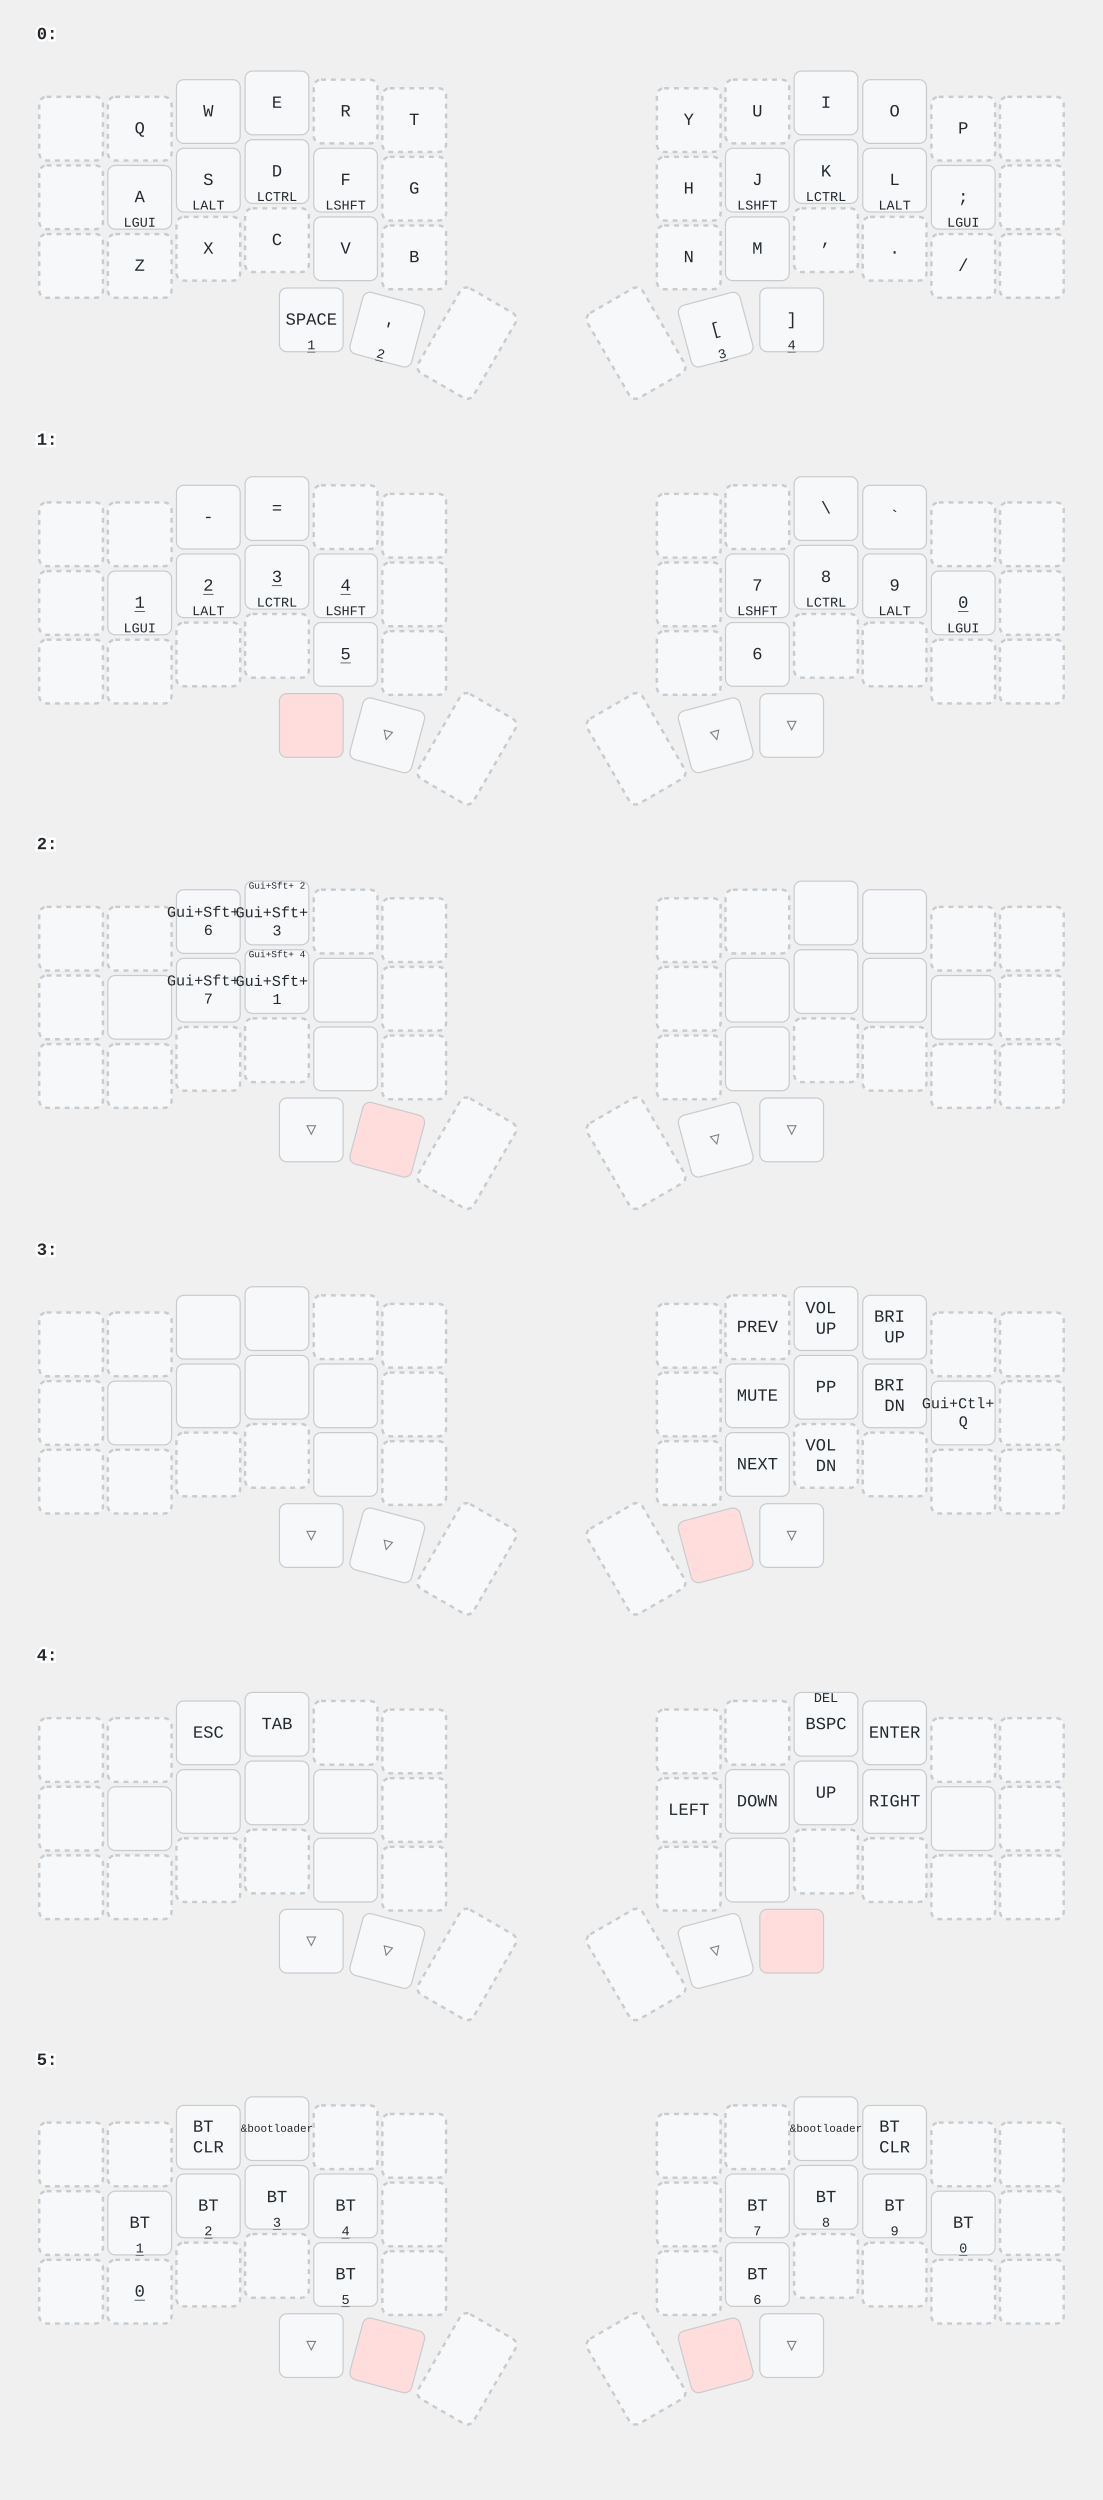
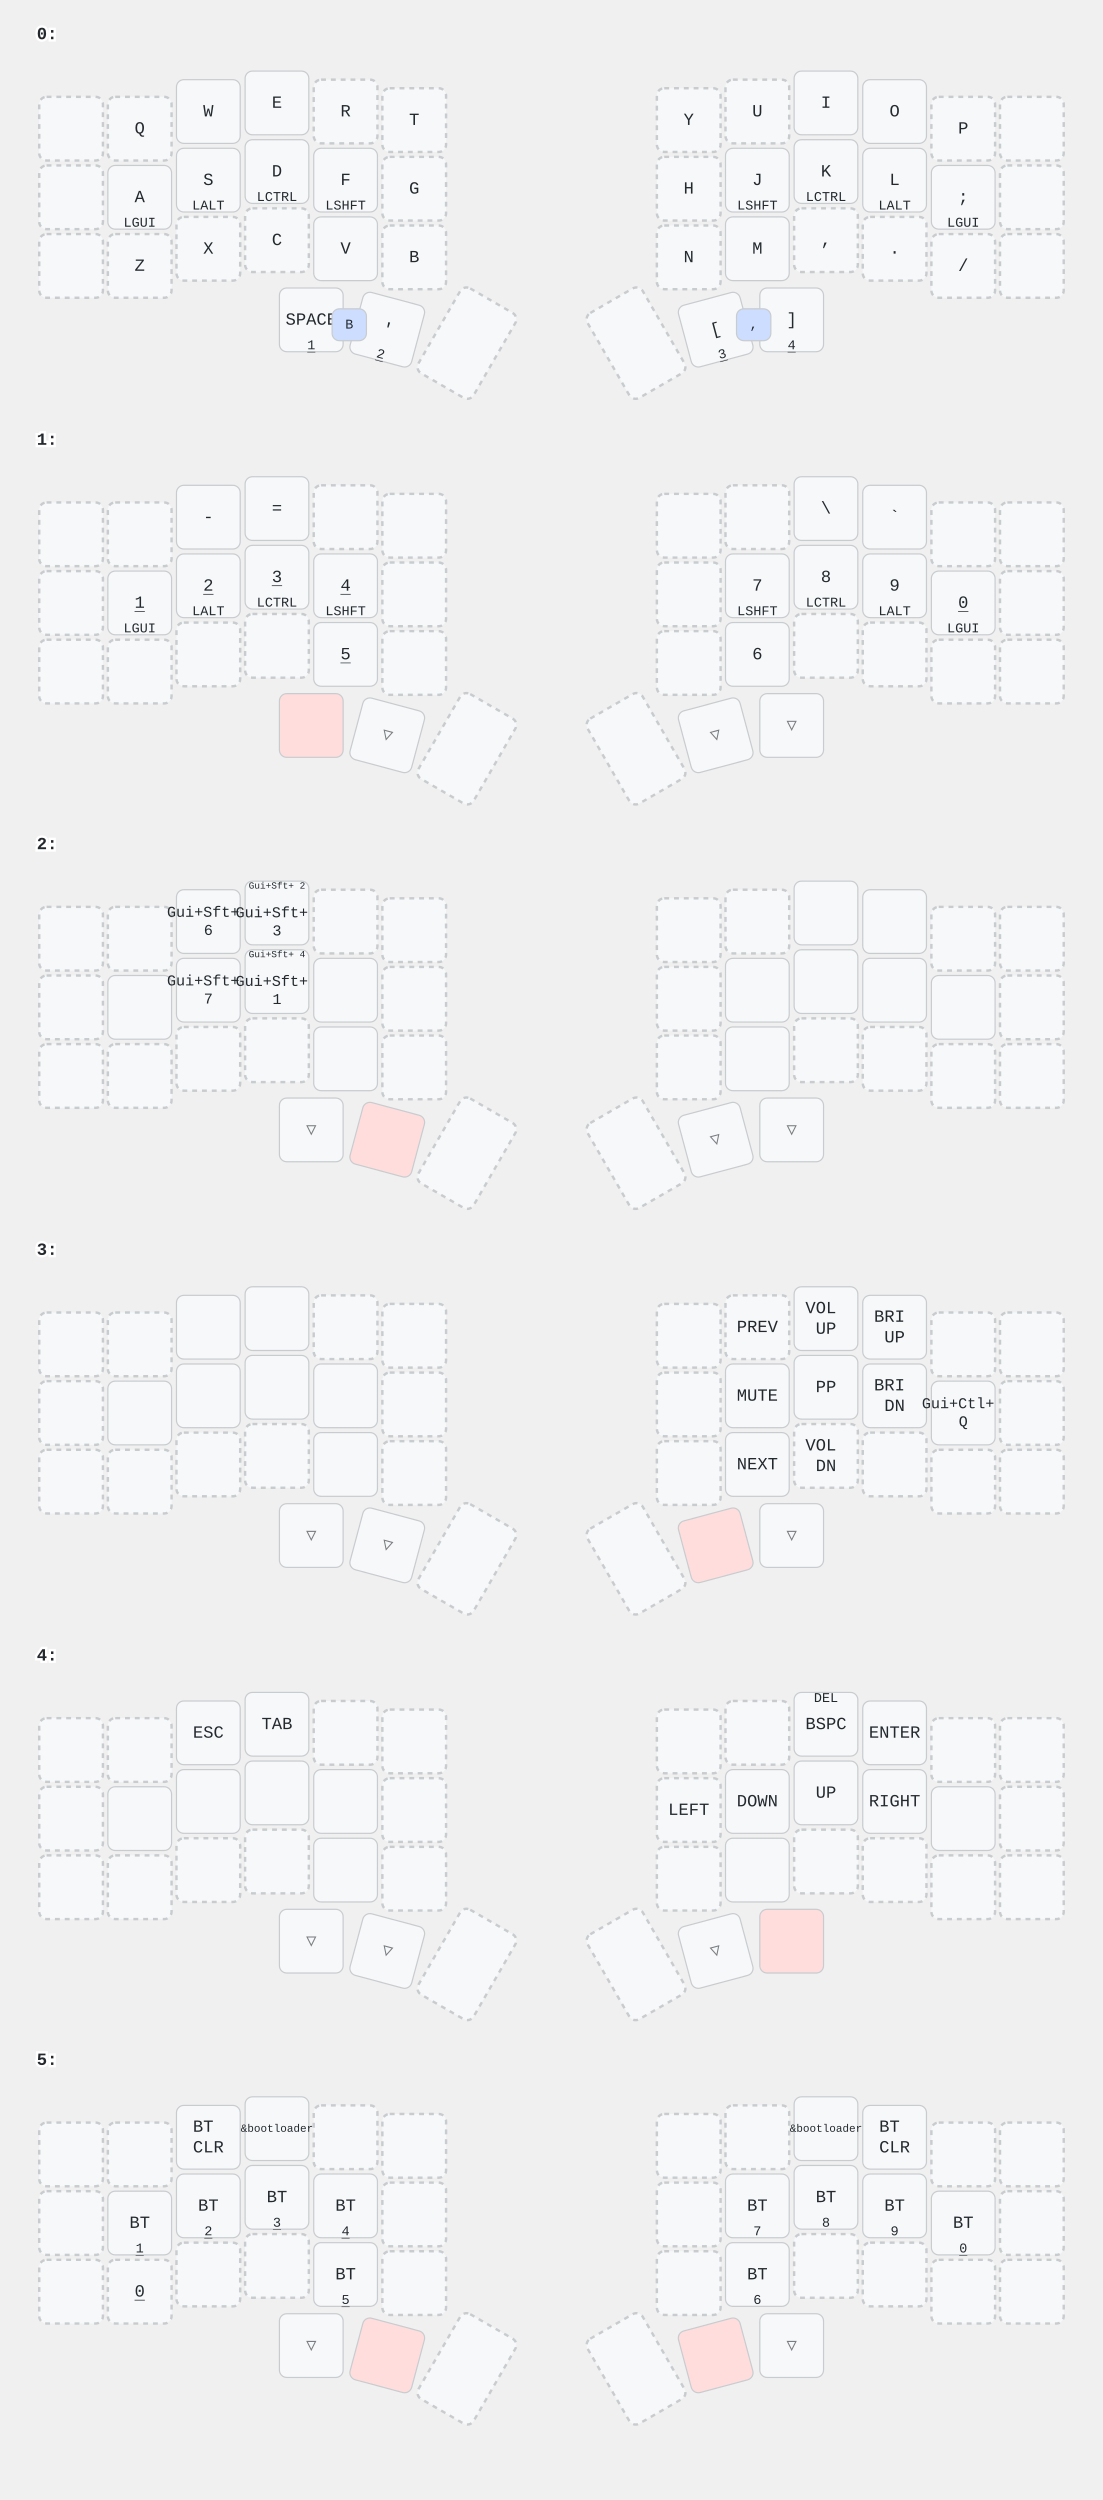
<svg xmlns="http://www.w3.org/2000/svg" width="900" height="2040" viewBox="0 0 900 2040" class="keymap">
  <style>/* inherit to force styles through use tags */
svg path {
    fill: inherit;
}

/* font and background color specifications */
svg.keymap {
    font-family: SFMono-Regular,Consolas,Liberation Mono,Menlo,monospace;
    font-size: 14px;
    font-kerning: normal;
    text-rendering: optimizeLegibility;
    fill: #24292e;
}

/* default key styling */
rect.key {
    fill: #f6f8fa;
}

rect.key, rect.combo {
    stroke: #c9cccf;
    stroke-width: 1;
}

/* default key side styling, only used is draw_key_sides is set */
rect.side {
    filter: brightness(90%);
}

/* color accent for combo boxes */
rect.combo, rect.combo-separate {
    fill: #cdf;
}

/* color accent for held keys */
rect.held, rect.combo.held {
    fill: #fdd;
}

/* color accent for ghost (optional) keys */
rect.ghost, rect.combo.ghost {
    stroke-dasharray: 4, 4;
    stroke-width: 2;
}

text {
    text-anchor: middle;
    dominant-baseline: middle;
}

/* styling for layer labels */
text.label {
    font-weight: bold;
    text-anchor: start;
    stroke: white;
    stroke-width: 4;
    paint-order: stroke;
}

/* styling for optional footer */
text.footer {
    text-anchor: end;
    dominant-baseline: auto;
    stroke: white;
    stroke-width: 4;
    paint-order: stroke;
}

/* styling for combo tap, and key hold/shifted label text */
text.combo, text.hold, text.shifted {
    font-size: 11px;
}

text.hold {
    text-anchor: middle;
    dominant-baseline: auto;
}

text.shifted {
    text-anchor: middle;
    dominant-baseline: hanging;
}

text.layer-activator {
    text-decoration: underline;
}

/* styling for hold/shifted label text in combo box */
text.combo.hold, text.combo.shifted {
    font-size: 8px;
}

/* lighter symbol for transparent keys */
text.trans {
    fill: #7b7e81;
}

/* styling for combo dendrons */
path.combo {
    stroke-width: 1;
    stroke: gray;
    fill: none;
}

/* Start Tabler Icons Cleanup */
/* cannot use height/width with glyphs */
.icon-tabler &gt; path {
    fill: inherit;
    stroke: inherit;
    stroke-width: 2;
}
/* hide tabler's default box */
.icon-tabler &gt; path[stroke="none"][fill="none"] {
    visibility: hidden;
}
/* End Tabler Icons Cleanup */
</style>
  <g transform="translate(30, 0)" class="layer-0">
    <text x="0" y="28" class="label" id="x_x">0:</text>
    <g transform="translate(0, 56)">
      <g transform="translate(28, 49)" class="key ghost keypos-0">
        <rect rx="6" ry="6" x="-26" y="-26" width="52" height="52" class="key ghost" />
      </g>
      <g transform="translate(84, 49)" class="key ghost keypos-1">
        <rect rx="6" ry="6" x="-26" y="-26" width="52" height="52" class="key ghost" />
        <text x="0" y="0" class="key ghost tap">Q</text>
      </g>
      <g transform="translate(140, 35)" class="key keypos-2">
        <rect rx="6" ry="6" x="-26" y="-26" width="52" height="52" class="key" />
        <text x="0" y="0" class="key tap">W</text>
      </g>
      <g transform="translate(196, 28)" class="key keypos-3">
        <rect rx="6" ry="6" x="-26" y="-26" width="52" height="52" class="key" />
        <text x="0" y="0" class="key tap">E</text>
      </g>
      <g transform="translate(252, 35)" class="key ghost keypos-4">
        <rect rx="6" ry="6" x="-26" y="-26" width="52" height="52" class="key ghost" />
        <text x="0" y="0" class="key ghost tap">R</text>
      </g>
      <g transform="translate(308, 42)" class="key ghost keypos-5">
        <rect rx="6" ry="6" x="-26" y="-26" width="52" height="52" class="key ghost" />
        <text x="0" y="0" class="key ghost tap">T</text>
      </g>
      <g transform="translate(532, 42)" class="key ghost keypos-6">
        <rect rx="6" ry="6" x="-26" y="-26" width="52" height="52" class="key ghost" />
        <text x="0" y="0" class="key ghost tap">Y</text>
      </g>
      <g transform="translate(588, 35)" class="key ghost keypos-7">
        <rect rx="6" ry="6" x="-26" y="-26" width="52" height="52" class="key ghost" />
        <text x="0" y="0" class="key ghost tap">U</text>
      </g>
      <g transform="translate(644, 28)" class="key keypos-8">
        <rect rx="6" ry="6" x="-26" y="-26" width="52" height="52" class="key" />
        <text x="0" y="0" class="key tap">I</text>
      </g>
      <g transform="translate(700, 35)" class="key keypos-9">
        <rect rx="6" ry="6" x="-26" y="-26" width="52" height="52" class="key" />
        <text x="0" y="0" class="key tap">O</text>
      </g>
      <g transform="translate(756, 49)" class="key ghost keypos-10">
        <rect rx="6" ry="6" x="-26" y="-26" width="52" height="52" class="key ghost" />
        <text x="0" y="0" class="key ghost tap">P</text>
      </g>
      <g transform="translate(812, 49)" class="key ghost keypos-11">
        <rect rx="6" ry="6" x="-26" y="-26" width="52" height="52" class="key ghost" />
      </g>
      <g transform="translate(28, 105)" class="key ghost keypos-12">
        <rect rx="6" ry="6" x="-26" y="-26" width="52" height="52" class="key ghost" />
      </g>
      <g transform="translate(84, 105)" class="key keypos-13">
        <rect rx="6" ry="6" x="-26" y="-26" width="52" height="52" class="key" />
        <text x="0" y="0" class="key tap">A</text>
        <text x="0" y="24" class="key hold">LGUI</text>
      </g>
      <g transform="translate(140, 91)" class="key keypos-14">
        <rect rx="6" ry="6" x="-26" y="-26" width="52" height="52" class="key" />
        <text x="0" y="0" class="key tap">S</text>
        <text x="0" y="24" class="key hold">LALT</text>
      </g>
      <g transform="translate(196, 84)" class="key keypos-15">
        <rect rx="6" ry="6" x="-26" y="-26" width="52" height="52" class="key" />
        <text x="0" y="0" class="key tap">D</text>
        <text x="0" y="24" class="key hold">LCTRL</text>
      </g>
      <g transform="translate(252, 91)" class="key keypos-16">
        <rect rx="6" ry="6" x="-26" y="-26" width="52" height="52" class="key" />
        <text x="0" y="0" class="key tap">F</text>
        <text x="0" y="24" class="key hold">LSHFT</text>
      </g>
      <g transform="translate(308, 98)" class="key ghost keypos-17">
        <rect rx="6" ry="6" x="-26" y="-26" width="52" height="52" class="key ghost" />
        <text x="0" y="0" class="key ghost tap">G</text>
      </g>
      <g transform="translate(532, 98)" class="key ghost keypos-18">
        <rect rx="6" ry="6" x="-26" y="-26" width="52" height="52" class="key ghost" />
        <text x="0" y="0" class="key ghost tap">H</text>
      </g>
      <g transform="translate(588, 91)" class="key keypos-19">
        <rect rx="6" ry="6" x="-26" y="-26" width="52" height="52" class="key" />
        <text x="0" y="0" class="key tap">J</text>
        <text x="0" y="24" class="key hold">LSHFT</text>
      </g>
      <g transform="translate(644, 84)" class="key keypos-20">
        <rect rx="6" ry="6" x="-26" y="-26" width="52" height="52" class="key" />
        <text x="0" y="0" class="key tap">K</text>
        <text x="0" y="24" class="key hold">LCTRL</text>
      </g>
      <g transform="translate(700, 91)" class="key keypos-21">
        <rect rx="6" ry="6" x="-26" y="-26" width="52" height="52" class="key" />
        <text x="0" y="0" class="key tap">L</text>
        <text x="0" y="24" class="key hold">LALT</text>
      </g>
      <g transform="translate(756, 105)" class="key keypos-22">
        <rect rx="6" ry="6" x="-26" y="-26" width="52" height="52" class="key" />
        <text x="0" y="0" class="key tap">;</text>
        <text x="0" y="24" class="key hold">LGUI</text>
      </g>
      <g transform="translate(812, 105)" class="key ghost keypos-23">
        <rect rx="6" ry="6" x="-26" y="-26" width="52" height="52" class="key ghost" />
      </g>
      <g transform="translate(28, 161)" class="key ghost keypos-24">
        <rect rx="6" ry="6" x="-26" y="-26" width="52" height="52" class="key ghost" />
      </g>
      <g transform="translate(84, 161)" class="key ghost keypos-25">
        <rect rx="6" ry="6" x="-26" y="-26" width="52" height="52" class="key ghost" />
        <text x="0" y="0" class="key ghost tap">Z</text>
      </g>
      <g transform="translate(140, 147)" class="key ghost keypos-26">
        <rect rx="6" ry="6" x="-26" y="-26" width="52" height="52" class="key ghost" />
        <text x="0" y="0" class="key ghost tap">X</text>
      </g>
      <g transform="translate(196, 140)" class="key ghost keypos-27">
        <rect rx="6" ry="6" x="-26" y="-26" width="52" height="52" class="key ghost" />
        <text x="0" y="0" class="key ghost tap">C</text>
      </g>
      <g transform="translate(252, 147)" class="key keypos-28">
        <rect rx="6" ry="6" x="-26" y="-26" width="52" height="52" class="key" />
        <text x="0" y="0" class="key tap">V</text>
      </g>
      <g transform="translate(308, 154)" class="key ghost keypos-29">
        <rect rx="6" ry="6" x="-26" y="-26" width="52" height="52" class="key ghost" />
        <text x="0" y="0" class="key ghost tap">B</text>
      </g>
      <g transform="translate(532, 154)" class="key ghost keypos-30">
        <rect rx="6" ry="6" x="-26" y="-26" width="52" height="52" class="key ghost" />
        <text x="0" y="0" class="key ghost tap">N</text>
      </g>
      <g transform="translate(588, 147)" class="key keypos-31">
        <rect rx="6" ry="6" x="-26" y="-26" width="52" height="52" class="key" />
        <text x="0" y="0" class="key tap">M</text>
      </g>
      <g transform="translate(644, 140)" class="key ghost keypos-32">
        <rect rx="6" ry="6" x="-26" y="-26" width="52" height="52" class="key ghost" />
        <text x="0" y="0" class="key ghost tap">,</text>
      </g>
      <g transform="translate(700, 147)" class="key ghost keypos-33">
        <rect rx="6" ry="6" x="-26" y="-26" width="52" height="52" class="key ghost" />
        <text x="0" y="0" class="key ghost tap">.</text>
      </g>
      <g transform="translate(756, 161)" class="key ghost keypos-34">
        <rect rx="6" ry="6" x="-26" y="-26" width="52" height="52" class="key ghost" />
        <text x="0" y="0" class="key ghost tap">/</text>
      </g>
      <g transform="translate(812, 161)" class="key ghost keypos-35">
        <rect rx="6" ry="6" x="-26" y="-26" width="52" height="52" class="key ghost" />
      </g>
      <g transform="translate(224, 205)" class="key keypos-36">
        <rect rx="6" ry="6" x="-26" y="-26" width="52" height="52" class="key" />
        <text x="0" y="0" class="key tap">SPACE</text>
        <a href="#x_x">
          <text x="0" y="24" class="key hold layer-activator">1</text>
        </a>
      </g>
      <g transform="translate(286, 213) rotate(15.0)" class="key keypos-37">
        <rect rx="6" ry="6" x="-26" y="-26" width="52" height="52" class="key" />
        <text x="0" y="0" class="key tap">'</text>
        <a href="#x_x">
          <text x="0" y="24" class="key hold layer-activator">2</text>
        </a>
      </g>
      <g transform="translate(351, 224) rotate(30.0)" class="key ghost keypos-38">
        <rect rx="6" ry="6" x="-26" y="-40" width="52" height="80" class="key ghost" />
      </g>
      <g transform="translate(489, 224) rotate(-30.0)" class="key ghost keypos-39">
        <rect rx="6" ry="6" x="-26" y="-40" width="52" height="80" class="key ghost" />
      </g>
      <g transform="translate(554, 213) rotate(-15.0)" class="key keypos-40">
        <rect rx="6" ry="6" x="-26" y="-26" width="52" height="52" class="key" />
        <text x="0" y="0" class="key tap">[</text>
        <a href="#x_x">
          <text x="0" y="24" class="key hold layer-activator">3</text>
        </a>
      </g>
      <g transform="translate(616, 205)" class="key keypos-41">
        <rect rx="6" ry="6" x="-26" y="-26" width="52" height="52" class="key" />
        <text x="0" y="0" class="key tap">]</text>
        <a href="#x_x">
          <text x="0" y="24" class="key hold layer-activator">4</text>
        </a>
      </g>
+       <g class="combo combopos-0">
+         <rect rx="6" ry="6" x="241" y="196" width="28" height="26" class="combo" />
+         <text x="255" y="209" class="combo tap">B</text>
+       </g>
+       <g class="combo combopos-1">
+         <rect rx="6" ry="6" x="571" y="196" width="28" height="26" class="combo" />
+         <text x="585" y="209" class="combo tap">,</text>
+       </g>
    </g>
  </g>
  <g transform="translate(30, 331)" class="layer-1">
    <text x="0" y="28" class="label" id="x_x">1:</text>
    <g transform="translate(0, 56)">
      <g transform="translate(28, 49)" class="key ghost keypos-0">
        <rect rx="6" ry="6" x="-26" y="-26" width="52" height="52" class="key ghost" />
      </g>
      <g transform="translate(84, 49)" class="key ghost keypos-1">
        <rect rx="6" ry="6" x="-26" y="-26" width="52" height="52" class="key ghost" />
      </g>
      <g transform="translate(140, 35)" class="key keypos-2">
        <rect rx="6" ry="6" x="-26" y="-26" width="52" height="52" class="key" />
        <text x="0" y="0" class="key tap">-</text>
      </g>
      <g transform="translate(196, 28)" class="key keypos-3">
        <rect rx="6" ry="6" x="-26" y="-26" width="52" height="52" class="key" />
        <text x="0" y="0" class="key tap">=</text>
      </g>
      <g transform="translate(252, 35)" class="key ghost keypos-4">
        <rect rx="6" ry="6" x="-26" y="-26" width="52" height="52" class="key ghost" />
      </g>
      <g transform="translate(308, 42)" class="key ghost keypos-5">
        <rect rx="6" ry="6" x="-26" y="-26" width="52" height="52" class="key ghost" />
      </g>
      <g transform="translate(532, 42)" class="key ghost keypos-6">
        <rect rx="6" ry="6" x="-26" y="-26" width="52" height="52" class="key ghost" />
      </g>
      <g transform="translate(588, 35)" class="key ghost keypos-7">
        <rect rx="6" ry="6" x="-26" y="-26" width="52" height="52" class="key ghost" />
      </g>
      <g transform="translate(644, 28)" class="key keypos-8">
        <rect rx="6" ry="6" x="-26" y="-26" width="52" height="52" class="key" />
        <text x="0" y="0" class="key tap">\</text>
      </g>
      <g transform="translate(700, 35)" class="key keypos-9">
        <rect rx="6" ry="6" x="-26" y="-26" width="52" height="52" class="key" />
        <text x="0" y="0" class="key tap">`</text>
      </g>
      <g transform="translate(756, 49)" class="key ghost keypos-10">
        <rect rx="6" ry="6" x="-26" y="-26" width="52" height="52" class="key ghost" />
      </g>
      <g transform="translate(812, 49)" class="key ghost keypos-11">
        <rect rx="6" ry="6" x="-26" y="-26" width="52" height="52" class="key ghost" />
      </g>
      <g transform="translate(28, 105)" class="key ghost keypos-12">
        <rect rx="6" ry="6" x="-26" y="-26" width="52" height="52" class="key ghost" />
      </g>
      <g transform="translate(84, 105)" class="key keypos-13">
        <rect rx="6" ry="6" x="-26" y="-26" width="52" height="52" class="key" />
        <a href="#x_x">
          <text x="0" y="0" class="key tap layer-activator">1</text>
        </a>
        <text x="0" y="24" class="key hold">LGUI</text>
      </g>
      <g transform="translate(140, 91)" class="key keypos-14">
        <rect rx="6" ry="6" x="-26" y="-26" width="52" height="52" class="key" />
        <a href="#x_x">
          <text x="0" y="0" class="key tap layer-activator">2</text>
        </a>
        <text x="0" y="24" class="key hold">LALT</text>
      </g>
      <g transform="translate(196, 84)" class="key keypos-15">
        <rect rx="6" ry="6" x="-26" y="-26" width="52" height="52" class="key" />
        <a href="#x_x">
          <text x="0" y="0" class="key tap layer-activator">3</text>
        </a>
        <text x="0" y="24" class="key hold">LCTRL</text>
      </g>
      <g transform="translate(252, 91)" class="key keypos-16">
        <rect rx="6" ry="6" x="-26" y="-26" width="52" height="52" class="key" />
        <a href="#x_x">
          <text x="0" y="0" class="key tap layer-activator">4</text>
        </a>
        <text x="0" y="24" class="key hold">LSHFT</text>
      </g>
      <g transform="translate(308, 98)" class="key ghost keypos-17">
        <rect rx="6" ry="6" x="-26" y="-26" width="52" height="52" class="key ghost" />
      </g>
      <g transform="translate(532, 98)" class="key ghost keypos-18">
        <rect rx="6" ry="6" x="-26" y="-26" width="52" height="52" class="key ghost" />
      </g>
      <g transform="translate(588, 91)" class="key keypos-19">
        <rect rx="6" ry="6" x="-26" y="-26" width="52" height="52" class="key" />
        <text x="0" y="0" class="key tap">7</text>
        <text x="0" y="24" class="key hold">LSHFT</text>
      </g>
      <g transform="translate(644, 84)" class="key keypos-20">
        <rect rx="6" ry="6" x="-26" y="-26" width="52" height="52" class="key" />
        <text x="0" y="0" class="key tap">8</text>
        <text x="0" y="24" class="key hold">LCTRL</text>
      </g>
      <g transform="translate(700, 91)" class="key keypos-21">
        <rect rx="6" ry="6" x="-26" y="-26" width="52" height="52" class="key" />
        <text x="0" y="0" class="key tap">9</text>
        <text x="0" y="24" class="key hold">LALT</text>
      </g>
      <g transform="translate(756, 105)" class="key keypos-22">
        <rect rx="6" ry="6" x="-26" y="-26" width="52" height="52" class="key" />
        <a href="#x_x">
          <text x="0" y="0" class="key tap layer-activator">0</text>
        </a>
        <text x="0" y="24" class="key hold">LGUI</text>
      </g>
      <g transform="translate(812, 105)" class="key ghost keypos-23">
        <rect rx="6" ry="6" x="-26" y="-26" width="52" height="52" class="key ghost" />
      </g>
      <g transform="translate(28, 161)" class="key ghost keypos-24">
        <rect rx="6" ry="6" x="-26" y="-26" width="52" height="52" class="key ghost" />
      </g>
      <g transform="translate(84, 161)" class="key ghost keypos-25">
        <rect rx="6" ry="6" x="-26" y="-26" width="52" height="52" class="key ghost" />
      </g>
      <g transform="translate(140, 147)" class="key ghost keypos-26">
        <rect rx="6" ry="6" x="-26" y="-26" width="52" height="52" class="key ghost" />
      </g>
      <g transform="translate(196, 140)" class="key ghost keypos-27">
        <rect rx="6" ry="6" x="-26" y="-26" width="52" height="52" class="key ghost" />
      </g>
      <g transform="translate(252, 147)" class="key keypos-28">
        <rect rx="6" ry="6" x="-26" y="-26" width="52" height="52" class="key" />
        <a href="#x_x">
          <text x="0" y="0" class="key tap layer-activator">5</text>
        </a>
      </g>
      <g transform="translate(308, 154)" class="key ghost keypos-29">
        <rect rx="6" ry="6" x="-26" y="-26" width="52" height="52" class="key ghost" />
      </g>
      <g transform="translate(532, 154)" class="key ghost keypos-30">
        <rect rx="6" ry="6" x="-26" y="-26" width="52" height="52" class="key ghost" />
      </g>
      <g transform="translate(588, 147)" class="key keypos-31">
        <rect rx="6" ry="6" x="-26" y="-26" width="52" height="52" class="key" />
        <text x="0" y="0" class="key tap">6</text>
      </g>
      <g transform="translate(644, 140)" class="key ghost keypos-32">
        <rect rx="6" ry="6" x="-26" y="-26" width="52" height="52" class="key ghost" />
      </g>
      <g transform="translate(700, 147)" class="key ghost keypos-33">
        <rect rx="6" ry="6" x="-26" y="-26" width="52" height="52" class="key ghost" />
      </g>
      <g transform="translate(756, 161)" class="key ghost keypos-34">
        <rect rx="6" ry="6" x="-26" y="-26" width="52" height="52" class="key ghost" />
      </g>
      <g transform="translate(812, 161)" class="key ghost keypos-35">
        <rect rx="6" ry="6" x="-26" y="-26" width="52" height="52" class="key ghost" />
      </g>
      <g transform="translate(224, 205)" class="key held keypos-36">
        <rect rx="6" ry="6" x="-26" y="-26" width="52" height="52" class="key held" />
      </g>
      <g transform="translate(286, 213) rotate(15.0)" class="key trans keypos-37">
        <rect rx="6" ry="6" x="-26" y="-26" width="52" height="52" class="key trans" />
        <text x="0" y="0" class="key trans tap">▽</text>
      </g>
      <g transform="translate(351, 224) rotate(30.0)" class="key ghost keypos-38">
        <rect rx="6" ry="6" x="-26" y="-40" width="52" height="80" class="key ghost" />
      </g>
      <g transform="translate(489, 224) rotate(-30.0)" class="key ghost keypos-39">
        <rect rx="6" ry="6" x="-26" y="-40" width="52" height="80" class="key ghost" />
      </g>
      <g transform="translate(554, 213) rotate(-15.0)" class="key trans keypos-40">
        <rect rx="6" ry="6" x="-26" y="-26" width="52" height="52" class="key trans" />
        <text x="0" y="0" class="key trans tap">▽</text>
      </g>
      <g transform="translate(616, 205)" class="key trans keypos-41">
        <rect rx="6" ry="6" x="-26" y="-26" width="52" height="52" class="key trans" />
        <text x="0" y="0" class="key trans tap">▽</text>
      </g>
    </g>
  </g>
  <g transform="translate(30, 661)" class="layer-2">
    <text x="0" y="28" class="label" id="x_x">2:</text>
    <g transform="translate(0, 56)">
      <g transform="translate(28, 49)" class="key ghost keypos-0">
        <rect rx="6" ry="6" x="-26" y="-26" width="52" height="52" class="key ghost" />
      </g>
      <g transform="translate(84, 49)" class="key ghost keypos-1">
        <rect rx="6" ry="6" x="-26" y="-26" width="52" height="52" class="key ghost" />
      </g>
      <g transform="translate(140, 35)" class="key keypos-2">
        <rect rx="6" ry="6" x="-26" y="-26" width="52" height="52" class="key" />
        <text x="0" y="0" class="key tap">
          <tspan x="0" dy="-0.6em" style="font-size: 88%">Gui+Sft+</tspan>
          <tspan x="0" dy="1.2em" style="font-size: 88%">6</tspan>
        </text>
      </g>
      <g transform="translate(196, 28)" class="key keypos-3">
        <rect rx="6" ry="6" x="-26" y="-26" width="52" height="52" class="key" />
        <text x="0" y="0" class="key tap">
          <tspan x="0" dy="-0.0em" style="font-size: 88%">Gui+Sft+</tspan>
          <tspan x="0" dy="1.2em" style="font-size: 88%">3</tspan>
        </text>
        <text x="0" y="-24" class="key shifted">
          <tspan style="font-size: 70%">Gui+Sft+ 2</tspan>
        </text>
      </g>
      <g transform="translate(252, 35)" class="key ghost keypos-4">
        <rect rx="6" ry="6" x="-26" y="-26" width="52" height="52" class="key ghost" />
      </g>
      <g transform="translate(308, 42)" class="key ghost keypos-5">
        <rect rx="6" ry="6" x="-26" y="-26" width="52" height="52" class="key ghost" />
      </g>
      <g transform="translate(532, 42)" class="key ghost keypos-6">
        <rect rx="6" ry="6" x="-26" y="-26" width="52" height="52" class="key ghost" />
      </g>
      <g transform="translate(588, 35)" class="key ghost keypos-7">
        <rect rx="6" ry="6" x="-26" y="-26" width="52" height="52" class="key ghost" />
      </g>
      <g transform="translate(644, 28)" class="key keypos-8">
        <rect rx="6" ry="6" x="-26" y="-26" width="52" height="52" class="key" />
      </g>
      <g transform="translate(700, 35)" class="key keypos-9">
        <rect rx="6" ry="6" x="-26" y="-26" width="52" height="52" class="key" />
      </g>
      <g transform="translate(756, 49)" class="key ghost keypos-10">
        <rect rx="6" ry="6" x="-26" y="-26" width="52" height="52" class="key ghost" />
      </g>
      <g transform="translate(812, 49)" class="key ghost keypos-11">
        <rect rx="6" ry="6" x="-26" y="-26" width="52" height="52" class="key ghost" />
      </g>
      <g transform="translate(28, 105)" class="key ghost keypos-12">
        <rect rx="6" ry="6" x="-26" y="-26" width="52" height="52" class="key ghost" />
      </g>
      <g transform="translate(84, 105)" class="key keypos-13">
        <rect rx="6" ry="6" x="-26" y="-26" width="52" height="52" class="key" />
      </g>
      <g transform="translate(140, 91)" class="key keypos-14">
        <rect rx="6" ry="6" x="-26" y="-26" width="52" height="52" class="key" />
        <text x="0" y="0" class="key tap">
          <tspan x="0" dy="-0.6em" style="font-size: 88%">Gui+Sft+</tspan>
          <tspan x="0" dy="1.2em" style="font-size: 88%">7</tspan>
        </text>
      </g>
      <g transform="translate(196, 84)" class="key keypos-15">
        <rect rx="6" ry="6" x="-26" y="-26" width="52" height="52" class="key" />
        <text x="0" y="0" class="key tap">
          <tspan x="0" dy="-0.0em" style="font-size: 88%">Gui+Sft+</tspan>
          <tspan x="0" dy="1.2em" style="font-size: 88%">1</tspan>
        </text>
        <text x="0" y="-24" class="key shifted">
          <tspan style="font-size: 70%">Gui+Sft+ 4</tspan>
        </text>
      </g>
      <g transform="translate(252, 91)" class="key keypos-16">
        <rect rx="6" ry="6" x="-26" y="-26" width="52" height="52" class="key" />
      </g>
      <g transform="translate(308, 98)" class="key ghost keypos-17">
        <rect rx="6" ry="6" x="-26" y="-26" width="52" height="52" class="key ghost" />
      </g>
      <g transform="translate(532, 98)" class="key ghost keypos-18">
        <rect rx="6" ry="6" x="-26" y="-26" width="52" height="52" class="key ghost" />
      </g>
      <g transform="translate(588, 91)" class="key keypos-19">
        <rect rx="6" ry="6" x="-26" y="-26" width="52" height="52" class="key" />
      </g>
      <g transform="translate(644, 84)" class="key keypos-20">
        <rect rx="6" ry="6" x="-26" y="-26" width="52" height="52" class="key" />
      </g>
      <g transform="translate(700, 91)" class="key keypos-21">
        <rect rx="6" ry="6" x="-26" y="-26" width="52" height="52" class="key" />
      </g>
      <g transform="translate(756, 105)" class="key keypos-22">
        <rect rx="6" ry="6" x="-26" y="-26" width="52" height="52" class="key" />
      </g>
      <g transform="translate(812, 105)" class="key ghost keypos-23">
        <rect rx="6" ry="6" x="-26" y="-26" width="52" height="52" class="key ghost" />
      </g>
      <g transform="translate(28, 161)" class="key ghost keypos-24">
        <rect rx="6" ry="6" x="-26" y="-26" width="52" height="52" class="key ghost" />
      </g>
      <g transform="translate(84, 161)" class="key ghost keypos-25">
        <rect rx="6" ry="6" x="-26" y="-26" width="52" height="52" class="key ghost" />
      </g>
      <g transform="translate(140, 147)" class="key ghost keypos-26">
        <rect rx="6" ry="6" x="-26" y="-26" width="52" height="52" class="key ghost" />
      </g>
      <g transform="translate(196, 140)" class="key ghost keypos-27">
        <rect rx="6" ry="6" x="-26" y="-26" width="52" height="52" class="key ghost" />
      </g>
      <g transform="translate(252, 147)" class="key keypos-28">
        <rect rx="6" ry="6" x="-26" y="-26" width="52" height="52" class="key" />
      </g>
      <g transform="translate(308, 154)" class="key ghost keypos-29">
        <rect rx="6" ry="6" x="-26" y="-26" width="52" height="52" class="key ghost" />
      </g>
      <g transform="translate(532, 154)" class="key ghost keypos-30">
        <rect rx="6" ry="6" x="-26" y="-26" width="52" height="52" class="key ghost" />
      </g>
      <g transform="translate(588, 147)" class="key keypos-31">
        <rect rx="6" ry="6" x="-26" y="-26" width="52" height="52" class="key" />
      </g>
      <g transform="translate(644, 140)" class="key ghost keypos-32">
        <rect rx="6" ry="6" x="-26" y="-26" width="52" height="52" class="key ghost" />
      </g>
      <g transform="translate(700, 147)" class="key ghost keypos-33">
        <rect rx="6" ry="6" x="-26" y="-26" width="52" height="52" class="key ghost" />
      </g>
      <g transform="translate(756, 161)" class="key ghost keypos-34">
        <rect rx="6" ry="6" x="-26" y="-26" width="52" height="52" class="key ghost" />
      </g>
      <g transform="translate(812, 161)" class="key ghost keypos-35">
        <rect rx="6" ry="6" x="-26" y="-26" width="52" height="52" class="key ghost" />
      </g>
      <g transform="translate(224, 205)" class="key trans keypos-36">
        <rect rx="6" ry="6" x="-26" y="-26" width="52" height="52" class="key trans" />
        <text x="0" y="0" class="key trans tap">▽</text>
      </g>
      <g transform="translate(286, 213) rotate(15.0)" class="key held keypos-37">
        <rect rx="6" ry="6" x="-26" y="-26" width="52" height="52" class="key held" />
      </g>
      <g transform="translate(351, 224) rotate(30.0)" class="key ghost keypos-38">
        <rect rx="6" ry="6" x="-26" y="-40" width="52" height="80" class="key ghost" />
      </g>
      <g transform="translate(489, 224) rotate(-30.0)" class="key ghost keypos-39">
        <rect rx="6" ry="6" x="-26" y="-40" width="52" height="80" class="key ghost" />
      </g>
      <g transform="translate(554, 213) rotate(-15.0)" class="key trans keypos-40">
        <rect rx="6" ry="6" x="-26" y="-26" width="52" height="52" class="key trans" />
        <text x="0" y="0" class="key trans tap">▽</text>
      </g>
      <g transform="translate(616, 205)" class="key trans keypos-41">
        <rect rx="6" ry="6" x="-26" y="-26" width="52" height="52" class="key trans" />
        <text x="0" y="0" class="key trans tap">▽</text>
      </g>
    </g>
  </g>
  <g transform="translate(30, 992)" class="layer-3">
    <text x="0" y="28" class="label" id="x_x">3:</text>
    <g transform="translate(0, 56)">
      <g transform="translate(28, 49)" class="key ghost keypos-0">
        <rect rx="6" ry="6" x="-26" y="-26" width="52" height="52" class="key ghost" />
      </g>
      <g transform="translate(84, 49)" class="key ghost keypos-1">
        <rect rx="6" ry="6" x="-26" y="-26" width="52" height="52" class="key ghost" />
      </g>
      <g transform="translate(140, 35)" class="key keypos-2">
        <rect rx="6" ry="6" x="-26" y="-26" width="52" height="52" class="key" />
      </g>
      <g transform="translate(196, 28)" class="key keypos-3">
        <rect rx="6" ry="6" x="-26" y="-26" width="52" height="52" class="key" />
      </g>
      <g transform="translate(252, 35)" class="key ghost keypos-4">
        <rect rx="6" ry="6" x="-26" y="-26" width="52" height="52" class="key ghost" />
      </g>
      <g transform="translate(308, 42)" class="key ghost keypos-5">
        <rect rx="6" ry="6" x="-26" y="-26" width="52" height="52" class="key ghost" />
      </g>
      <g transform="translate(532, 42)" class="key ghost keypos-6">
        <rect rx="6" ry="6" x="-26" y="-26" width="52" height="52" class="key ghost" />
      </g>
      <g transform="translate(588, 35)" class="key ghost keypos-7">
        <rect rx="6" ry="6" x="-26" y="-26" width="52" height="52" class="key ghost" />
        <text x="0" y="0" class="key ghost tap">PREV</text>
      </g>
      <g transform="translate(644, 28)" class="key keypos-8">
        <rect rx="6" ry="6" x="-26" y="-26" width="52" height="52" class="key" />
        <text x="0" y="0" class="key tap">
          <tspan x="0" dy="-0.6em">VOL</tspan>
          <tspan x="0" dy="1.2em">UP</tspan>
        </text>
      </g>
      <g transform="translate(700, 35)" class="key keypos-9">
        <rect rx="6" ry="6" x="-26" y="-26" width="52" height="52" class="key" />
        <text x="0" y="0" class="key tap">
          <tspan x="0" dy="-0.6em">BRI</tspan>
          <tspan x="0" dy="1.2em">UP</tspan>
        </text>
      </g>
      <g transform="translate(756, 49)" class="key ghost keypos-10">
        <rect rx="6" ry="6" x="-26" y="-26" width="52" height="52" class="key ghost" />
      </g>
      <g transform="translate(812, 49)" class="key ghost keypos-11">
        <rect rx="6" ry="6" x="-26" y="-26" width="52" height="52" class="key ghost" />
      </g>
      <g transform="translate(28, 105)" class="key ghost keypos-12">
        <rect rx="6" ry="6" x="-26" y="-26" width="52" height="52" class="key ghost" />
      </g>
      <g transform="translate(84, 105)" class="key keypos-13">
        <rect rx="6" ry="6" x="-26" y="-26" width="52" height="52" class="key" />
      </g>
      <g transform="translate(140, 91)" class="key keypos-14">
        <rect rx="6" ry="6" x="-26" y="-26" width="52" height="52" class="key" />
      </g>
      <g transform="translate(196, 84)" class="key keypos-15">
        <rect rx="6" ry="6" x="-26" y="-26" width="52" height="52" class="key" />
      </g>
      <g transform="translate(252, 91)" class="key keypos-16">
        <rect rx="6" ry="6" x="-26" y="-26" width="52" height="52" class="key" />
      </g>
      <g transform="translate(308, 98)" class="key ghost keypos-17">
        <rect rx="6" ry="6" x="-26" y="-26" width="52" height="52" class="key ghost" />
      </g>
      <g transform="translate(532, 98)" class="key ghost keypos-18">
        <rect rx="6" ry="6" x="-26" y="-26" width="52" height="52" class="key ghost" />
      </g>
      <g transform="translate(588, 91)" class="key keypos-19">
        <rect rx="6" ry="6" x="-26" y="-26" width="52" height="52" class="key" />
        <text x="0" y="0" class="key tap">MUTE</text>
      </g>
      <g transform="translate(644, 84)" class="key keypos-20">
        <rect rx="6" ry="6" x="-26" y="-26" width="52" height="52" class="key" />
        <text x="0" y="0" class="key tap">PP</text>
      </g>
      <g transform="translate(700, 91)" class="key keypos-21">
        <rect rx="6" ry="6" x="-26" y="-26" width="52" height="52" class="key" />
        <text x="0" y="0" class="key tap">
          <tspan x="0" dy="-0.6em">BRI</tspan>
          <tspan x="0" dy="1.2em">DN</tspan>
        </text>
      </g>
      <g transform="translate(756, 105)" class="key keypos-22">
        <rect rx="6" ry="6" x="-26" y="-26" width="52" height="52" class="key" />
        <text x="0" y="0" class="key tap">
          <tspan x="0" dy="-0.6em" style="font-size: 88%">Gui+Ctl+</tspan>
          <tspan x="0" dy="1.2em" style="font-size: 88%">Q</tspan>
        </text>
      </g>
      <g transform="translate(812, 105)" class="key ghost keypos-23">
        <rect rx="6" ry="6" x="-26" y="-26" width="52" height="52" class="key ghost" />
      </g>
      <g transform="translate(28, 161)" class="key ghost keypos-24">
        <rect rx="6" ry="6" x="-26" y="-26" width="52" height="52" class="key ghost" />
      </g>
      <g transform="translate(84, 161)" class="key ghost keypos-25">
        <rect rx="6" ry="6" x="-26" y="-26" width="52" height="52" class="key ghost" />
      </g>
      <g transform="translate(140, 147)" class="key ghost keypos-26">
        <rect rx="6" ry="6" x="-26" y="-26" width="52" height="52" class="key ghost" />
      </g>
      <g transform="translate(196, 140)" class="key ghost keypos-27">
        <rect rx="6" ry="6" x="-26" y="-26" width="52" height="52" class="key ghost" />
      </g>
      <g transform="translate(252, 147)" class="key keypos-28">
        <rect rx="6" ry="6" x="-26" y="-26" width="52" height="52" class="key" />
      </g>
      <g transform="translate(308, 154)" class="key ghost keypos-29">
        <rect rx="6" ry="6" x="-26" y="-26" width="52" height="52" class="key ghost" />
      </g>
      <g transform="translate(532, 154)" class="key ghost keypos-30">
        <rect rx="6" ry="6" x="-26" y="-26" width="52" height="52" class="key ghost" />
      </g>
      <g transform="translate(588, 147)" class="key keypos-31">
        <rect rx="6" ry="6" x="-26" y="-26" width="52" height="52" class="key" />
        <text x="0" y="0" class="key tap">NEXT</text>
      </g>
      <g transform="translate(644, 140)" class="key ghost keypos-32">
        <rect rx="6" ry="6" x="-26" y="-26" width="52" height="52" class="key ghost" />
        <text x="0" y="0" class="key ghost tap">
          <tspan x="0" dy="-0.6em">VOL</tspan>
          <tspan x="0" dy="1.2em">DN</tspan>
        </text>
      </g>
      <g transform="translate(700, 147)" class="key ghost keypos-33">
        <rect rx="6" ry="6" x="-26" y="-26" width="52" height="52" class="key ghost" />
      </g>
      <g transform="translate(756, 161)" class="key ghost keypos-34">
        <rect rx="6" ry="6" x="-26" y="-26" width="52" height="52" class="key ghost" />
      </g>
      <g transform="translate(812, 161)" class="key ghost keypos-35">
        <rect rx="6" ry="6" x="-26" y="-26" width="52" height="52" class="key ghost" />
      </g>
      <g transform="translate(224, 205)" class="key trans keypos-36">
        <rect rx="6" ry="6" x="-26" y="-26" width="52" height="52" class="key trans" />
        <text x="0" y="0" class="key trans tap">▽</text>
      </g>
      <g transform="translate(286, 213) rotate(15.0)" class="key trans keypos-37">
        <rect rx="6" ry="6" x="-26" y="-26" width="52" height="52" class="key trans" />
        <text x="0" y="0" class="key trans tap">▽</text>
      </g>
      <g transform="translate(351, 224) rotate(30.0)" class="key ghost keypos-38">
        <rect rx="6" ry="6" x="-26" y="-40" width="52" height="80" class="key ghost" />
      </g>
      <g transform="translate(489, 224) rotate(-30.0)" class="key ghost keypos-39">
        <rect rx="6" ry="6" x="-26" y="-40" width="52" height="80" class="key ghost" />
      </g>
      <g transform="translate(554, 213) rotate(-15.0)" class="key held keypos-40">
        <rect rx="6" ry="6" x="-26" y="-26" width="52" height="52" class="key held" />
      </g>
      <g transform="translate(616, 205)" class="key trans keypos-41">
        <rect rx="6" ry="6" x="-26" y="-26" width="52" height="52" class="key trans" />
        <text x="0" y="0" class="key trans tap">▽</text>
      </g>
    </g>
  </g>
  <g transform="translate(30, 1323)" class="layer-4">
    <text x="0" y="28" class="label" id="x_x">4:</text>
    <g transform="translate(0, 56)">
      <g transform="translate(28, 49)" class="key ghost keypos-0">
        <rect rx="6" ry="6" x="-26" y="-26" width="52" height="52" class="key ghost" />
      </g>
      <g transform="translate(84, 49)" class="key ghost keypos-1">
        <rect rx="6" ry="6" x="-26" y="-26" width="52" height="52" class="key ghost" />
      </g>
      <g transform="translate(140, 35)" class="key keypos-2">
        <rect rx="6" ry="6" x="-26" y="-26" width="52" height="52" class="key" />
        <text x="0" y="0" class="key tap">ESC</text>
      </g>
      <g transform="translate(196, 28)" class="key keypos-3">
        <rect rx="6" ry="6" x="-26" y="-26" width="52" height="52" class="key" />
        <text x="0" y="0" class="key tap">TAB</text>
      </g>
      <g transform="translate(252, 35)" class="key ghost keypos-4">
        <rect rx="6" ry="6" x="-26" y="-26" width="52" height="52" class="key ghost" />
      </g>
      <g transform="translate(308, 42)" class="key ghost keypos-5">
        <rect rx="6" ry="6" x="-26" y="-26" width="52" height="52" class="key ghost" />
      </g>
      <g transform="translate(532, 42)" class="key ghost keypos-6">
        <rect rx="6" ry="6" x="-26" y="-26" width="52" height="52" class="key ghost" />
      </g>
      <g transform="translate(588, 35)" class="key ghost keypos-7">
        <rect rx="6" ry="6" x="-26" y="-26" width="52" height="52" class="key ghost" />
      </g>
      <g transform="translate(644, 28)" class="key keypos-8">
        <rect rx="6" ry="6" x="-26" y="-26" width="52" height="52" class="key" />
        <text x="0" y="0" class="key tap">BSPC</text>
        <text x="0" y="-24" class="key shifted">DEL</text>
      </g>
      <g transform="translate(700, 35)" class="key keypos-9">
        <rect rx="6" ry="6" x="-26" y="-26" width="52" height="52" class="key" />
        <text x="0" y="0" class="key tap">ENTER</text>
      </g>
      <g transform="translate(756, 49)" class="key ghost keypos-10">
        <rect rx="6" ry="6" x="-26" y="-26" width="52" height="52" class="key ghost" />
      </g>
      <g transform="translate(812, 49)" class="key ghost keypos-11">
        <rect rx="6" ry="6" x="-26" y="-26" width="52" height="52" class="key ghost" />
      </g>
      <g transform="translate(28, 105)" class="key ghost keypos-12">
        <rect rx="6" ry="6" x="-26" y="-26" width="52" height="52" class="key ghost" />
      </g>
      <g transform="translate(84, 105)" class="key keypos-13">
        <rect rx="6" ry="6" x="-26" y="-26" width="52" height="52" class="key" />
      </g>
      <g transform="translate(140, 91)" class="key keypos-14">
        <rect rx="6" ry="6" x="-26" y="-26" width="52" height="52" class="key" />
      </g>
      <g transform="translate(196, 84)" class="key keypos-15">
        <rect rx="6" ry="6" x="-26" y="-26" width="52" height="52" class="key" />
      </g>
      <g transform="translate(252, 91)" class="key keypos-16">
        <rect rx="6" ry="6" x="-26" y="-26" width="52" height="52" class="key" />
      </g>
      <g transform="translate(308, 98)" class="key ghost keypos-17">
        <rect rx="6" ry="6" x="-26" y="-26" width="52" height="52" class="key ghost" />
      </g>
      <g transform="translate(532, 98)" class="key ghost keypos-18">
        <rect rx="6" ry="6" x="-26" y="-26" width="52" height="52" class="key ghost" />
        <text x="0" y="0" class="key ghost tap">LEFT</text>
      </g>
      <g transform="translate(588, 91)" class="key keypos-19">
        <rect rx="6" ry="6" x="-26" y="-26" width="52" height="52" class="key" />
        <text x="0" y="0" class="key tap">DOWN</text>
      </g>
      <g transform="translate(644, 84)" class="key keypos-20">
        <rect rx="6" ry="6" x="-26" y="-26" width="52" height="52" class="key" />
        <text x="0" y="0" class="key tap">UP</text>
      </g>
      <g transform="translate(700, 91)" class="key keypos-21">
        <rect rx="6" ry="6" x="-26" y="-26" width="52" height="52" class="key" />
        <text x="0" y="0" class="key tap">RIGHT</text>
      </g>
      <g transform="translate(756, 105)" class="key keypos-22">
        <rect rx="6" ry="6" x="-26" y="-26" width="52" height="52" class="key" />
      </g>
      <g transform="translate(812, 105)" class="key ghost keypos-23">
        <rect rx="6" ry="6" x="-26" y="-26" width="52" height="52" class="key ghost" />
      </g>
      <g transform="translate(28, 161)" class="key ghost keypos-24">
        <rect rx="6" ry="6" x="-26" y="-26" width="52" height="52" class="key ghost" />
      </g>
      <g transform="translate(84, 161)" class="key ghost keypos-25">
        <rect rx="6" ry="6" x="-26" y="-26" width="52" height="52" class="key ghost" />
      </g>
      <g transform="translate(140, 147)" class="key ghost keypos-26">
        <rect rx="6" ry="6" x="-26" y="-26" width="52" height="52" class="key ghost" />
      </g>
      <g transform="translate(196, 140)" class="key ghost keypos-27">
        <rect rx="6" ry="6" x="-26" y="-26" width="52" height="52" class="key ghost" />
      </g>
      <g transform="translate(252, 147)" class="key keypos-28">
        <rect rx="6" ry="6" x="-26" y="-26" width="52" height="52" class="key" />
      </g>
      <g transform="translate(308, 154)" class="key ghost keypos-29">
        <rect rx="6" ry="6" x="-26" y="-26" width="52" height="52" class="key ghost" />
      </g>
      <g transform="translate(532, 154)" class="key ghost keypos-30">
        <rect rx="6" ry="6" x="-26" y="-26" width="52" height="52" class="key ghost" />
      </g>
      <g transform="translate(588, 147)" class="key keypos-31">
        <rect rx="6" ry="6" x="-26" y="-26" width="52" height="52" class="key" />
      </g>
      <g transform="translate(644, 140)" class="key ghost keypos-32">
        <rect rx="6" ry="6" x="-26" y="-26" width="52" height="52" class="key ghost" />
      </g>
      <g transform="translate(700, 147)" class="key ghost keypos-33">
        <rect rx="6" ry="6" x="-26" y="-26" width="52" height="52" class="key ghost" />
      </g>
      <g transform="translate(756, 161)" class="key ghost keypos-34">
        <rect rx="6" ry="6" x="-26" y="-26" width="52" height="52" class="key ghost" />
      </g>
      <g transform="translate(812, 161)" class="key ghost keypos-35">
        <rect rx="6" ry="6" x="-26" y="-26" width="52" height="52" class="key ghost" />
      </g>
      <g transform="translate(224, 205)" class="key trans keypos-36">
        <rect rx="6" ry="6" x="-26" y="-26" width="52" height="52" class="key trans" />
        <text x="0" y="0" class="key trans tap">▽</text>
      </g>
      <g transform="translate(286, 213) rotate(15.0)" class="key trans keypos-37">
        <rect rx="6" ry="6" x="-26" y="-26" width="52" height="52" class="key trans" />
        <text x="0" y="0" class="key trans tap">▽</text>
      </g>
      <g transform="translate(351, 224) rotate(30.0)" class="key ghost keypos-38">
        <rect rx="6" ry="6" x="-26" y="-40" width="52" height="80" class="key ghost" />
      </g>
      <g transform="translate(489, 224) rotate(-30.0)" class="key ghost keypos-39">
        <rect rx="6" ry="6" x="-26" y="-40" width="52" height="80" class="key ghost" />
      </g>
      <g transform="translate(554, 213) rotate(-15.0)" class="key trans keypos-40">
        <rect rx="6" ry="6" x="-26" y="-26" width="52" height="52" class="key trans" />
        <text x="0" y="0" class="key trans tap">▽</text>
      </g>
      <g transform="translate(616, 205)" class="key held keypos-41">
        <rect rx="6" ry="6" x="-26" y="-26" width="52" height="52" class="key held" />
      </g>
    </g>
  </g>
  <g transform="translate(30, 1653)" class="layer-5">
    <text x="0" y="28" class="label" id="x_x">5:</text>
    <g transform="translate(0, 56)">
      <g transform="translate(28, 49)" class="key ghost keypos-0">
        <rect rx="6" ry="6" x="-26" y="-26" width="52" height="52" class="key ghost" />
      </g>
      <g transform="translate(84, 49)" class="key ghost keypos-1">
        <rect rx="6" ry="6" x="-26" y="-26" width="52" height="52" class="key ghost" />
      </g>
      <g transform="translate(140, 35)" class="key keypos-2">
        <rect rx="6" ry="6" x="-26" y="-26" width="52" height="52" class="key" />
        <text x="0" y="0" class="key tap">
          <tspan x="0" dy="-0.6em">BT</tspan>
          <tspan x="0" dy="1.2em">CLR</tspan>
        </text>
      </g>
      <g transform="translate(196, 28)" class="key keypos-3">
        <rect rx="6" ry="6" x="-26" y="-26" width="52" height="52" class="key" />
        <text x="0" y="0" class="key tap">
          <tspan style="font-size: 64%">&amp;bootloader</tspan>
        </text>
      </g>
      <g transform="translate(252, 35)" class="key ghost keypos-4">
        <rect rx="6" ry="6" x="-26" y="-26" width="52" height="52" class="key ghost" />
      </g>
      <g transform="translate(308, 42)" class="key ghost keypos-5">
        <rect rx="6" ry="6" x="-26" y="-26" width="52" height="52" class="key ghost" />
      </g>
      <g transform="translate(532, 42)" class="key ghost keypos-6">
        <rect rx="6" ry="6" x="-26" y="-26" width="52" height="52" class="key ghost" />
      </g>
      <g transform="translate(588, 35)" class="key ghost keypos-7">
        <rect rx="6" ry="6" x="-26" y="-26" width="52" height="52" class="key ghost" />
      </g>
      <g transform="translate(644, 28)" class="key keypos-8">
        <rect rx="6" ry="6" x="-26" y="-26" width="52" height="52" class="key" />
        <text x="0" y="0" class="key tap">
          <tspan style="font-size: 64%">&amp;bootloader</tspan>
        </text>
      </g>
      <g transform="translate(700, 35)" class="key keypos-9">
        <rect rx="6" ry="6" x="-26" y="-26" width="52" height="52" class="key" />
        <text x="0" y="0" class="key tap">
          <tspan x="0" dy="-0.6em">BT</tspan>
          <tspan x="0" dy="1.2em">CLR</tspan>
        </text>
      </g>
      <g transform="translate(756, 49)" class="key ghost keypos-10">
        <rect rx="6" ry="6" x="-26" y="-26" width="52" height="52" class="key ghost" />
      </g>
      <g transform="translate(812, 49)" class="key ghost keypos-11">
        <rect rx="6" ry="6" x="-26" y="-26" width="52" height="52" class="key ghost" />
      </g>
      <g transform="translate(28, 105)" class="key ghost keypos-12">
        <rect rx="6" ry="6" x="-26" y="-26" width="52" height="52" class="key ghost" />
      </g>
      <g transform="translate(84, 105)" class="key keypos-13">
        <rect rx="6" ry="6" x="-26" y="-26" width="52" height="52" class="key" />
        <text x="0" y="0" class="key tap">BT</text>
        <a href="#x_x">
          <text x="0" y="24" class="key hold layer-activator">1</text>
        </a>
      </g>
      <g transform="translate(140, 91)" class="key keypos-14">
        <rect rx="6" ry="6" x="-26" y="-26" width="52" height="52" class="key" />
        <text x="0" y="0" class="key tap">BT</text>
        <a href="#x_x">
          <text x="0" y="24" class="key hold layer-activator">2</text>
        </a>
      </g>
      <g transform="translate(196, 84)" class="key keypos-15">
        <rect rx="6" ry="6" x="-26" y="-26" width="52" height="52" class="key" />
        <text x="0" y="0" class="key tap">BT</text>
        <a href="#x_x">
          <text x="0" y="24" class="key hold layer-activator">3</text>
        </a>
      </g>
      <g transform="translate(252, 91)" class="key keypos-16">
        <rect rx="6" ry="6" x="-26" y="-26" width="52" height="52" class="key" />
        <text x="0" y="0" class="key tap">BT</text>
        <a href="#x_x">
          <text x="0" y="24" class="key hold layer-activator">4</text>
        </a>
      </g>
      <g transform="translate(308, 98)" class="key ghost keypos-17">
        <rect rx="6" ry="6" x="-26" y="-26" width="52" height="52" class="key ghost" />
      </g>
      <g transform="translate(532, 98)" class="key ghost keypos-18">
        <rect rx="6" ry="6" x="-26" y="-26" width="52" height="52" class="key ghost" />
      </g>
      <g transform="translate(588, 91)" class="key keypos-19">
        <rect rx="6" ry="6" x="-26" y="-26" width="52" height="52" class="key" />
        <text x="0" y="0" class="key tap">BT</text>
        <text x="0" y="24" class="key hold">7</text>
      </g>
      <g transform="translate(644, 84)" class="key keypos-20">
        <rect rx="6" ry="6" x="-26" y="-26" width="52" height="52" class="key" />
        <text x="0" y="0" class="key tap">BT</text>
        <text x="0" y="24" class="key hold">8</text>
      </g>
      <g transform="translate(700, 91)" class="key keypos-21">
        <rect rx="6" ry="6" x="-26" y="-26" width="52" height="52" class="key" />
        <text x="0" y="0" class="key tap">BT</text>
        <text x="0" y="24" class="key hold">9</text>
      </g>
      <g transform="translate(756, 105)" class="key keypos-22">
        <rect rx="6" ry="6" x="-26" y="-26" width="52" height="52" class="key" />
        <text x="0" y="0" class="key tap">BT</text>
        <a href="#x_x">
          <text x="0" y="24" class="key hold layer-activator">0</text>
        </a>
      </g>
      <g transform="translate(812, 105)" class="key ghost keypos-23">
        <rect rx="6" ry="6" x="-26" y="-26" width="52" height="52" class="key ghost" />
      </g>
      <g transform="translate(28, 161)" class="key ghost keypos-24">
        <rect rx="6" ry="6" x="-26" y="-26" width="52" height="52" class="key ghost" />
      </g>
      <g transform="translate(84, 161)" class="key ghost keypos-25">
        <rect rx="6" ry="6" x="-26" y="-26" width="52" height="52" class="key ghost" />
        <a href="#x_x">
          <text x="0" y="0" class="key ghost tap layer-activator">0</text>
        </a>
      </g>
      <g transform="translate(140, 147)" class="key ghost keypos-26">
        <rect rx="6" ry="6" x="-26" y="-26" width="52" height="52" class="key ghost" />
      </g>
      <g transform="translate(196, 140)" class="key ghost keypos-27">
        <rect rx="6" ry="6" x="-26" y="-26" width="52" height="52" class="key ghost" />
      </g>
      <g transform="translate(252, 147)" class="key keypos-28">
        <rect rx="6" ry="6" x="-26" y="-26" width="52" height="52" class="key" />
        <text x="0" y="0" class="key tap">BT</text>
        <a href="#x_x">
          <text x="0" y="24" class="key hold layer-activator">5</text>
        </a>
      </g>
      <g transform="translate(308, 154)" class="key ghost keypos-29">
        <rect rx="6" ry="6" x="-26" y="-26" width="52" height="52" class="key ghost" />
      </g>
      <g transform="translate(532, 154)" class="key ghost keypos-30">
        <rect rx="6" ry="6" x="-26" y="-26" width="52" height="52" class="key ghost" />
      </g>
      <g transform="translate(588, 147)" class="key keypos-31">
        <rect rx="6" ry="6" x="-26" y="-26" width="52" height="52" class="key" />
        <text x="0" y="0" class="key tap">BT</text>
        <text x="0" y="24" class="key hold">6</text>
      </g>
      <g transform="translate(644, 140)" class="key ghost keypos-32">
        <rect rx="6" ry="6" x="-26" y="-26" width="52" height="52" class="key ghost" />
      </g>
      <g transform="translate(700, 147)" class="key ghost keypos-33">
        <rect rx="6" ry="6" x="-26" y="-26" width="52" height="52" class="key ghost" />
      </g>
      <g transform="translate(756, 161)" class="key ghost keypos-34">
        <rect rx="6" ry="6" x="-26" y="-26" width="52" height="52" class="key ghost" />
      </g>
      <g transform="translate(812, 161)" class="key ghost keypos-35">
        <rect rx="6" ry="6" x="-26" y="-26" width="52" height="52" class="key ghost" />
      </g>
      <g transform="translate(224, 205)" class="key trans keypos-36">
        <rect rx="6" ry="6" x="-26" y="-26" width="52" height="52" class="key trans" />
        <text x="0" y="0" class="key trans tap">▽</text>
      </g>
      <g transform="translate(286, 213) rotate(15.0)" class="key held keypos-37">
        <rect rx="6" ry="6" x="-26" y="-26" width="52" height="52" class="key held" />
      </g>
      <g transform="translate(351, 224) rotate(30.0)" class="key ghost keypos-38">
        <rect rx="6" ry="6" x="-26" y="-40" width="52" height="80" class="key ghost" />
      </g>
      <g transform="translate(489, 224) rotate(-30.0)" class="key ghost keypos-39">
        <rect rx="6" ry="6" x="-26" y="-40" width="52" height="80" class="key ghost" />
      </g>
      <g transform="translate(554, 213) rotate(-15.0)" class="key held keypos-40">
        <rect rx="6" ry="6" x="-26" y="-26" width="52" height="52" class="key held" />
      </g>
      <g transform="translate(616, 205)" class="key trans keypos-41">
        <rect rx="6" ry="6" x="-26" y="-26" width="52" height="52" class="key trans" />
        <text x="0" y="0" class="key trans tap">▽</text>
      </g>
    </g>
  </g>
</svg>
